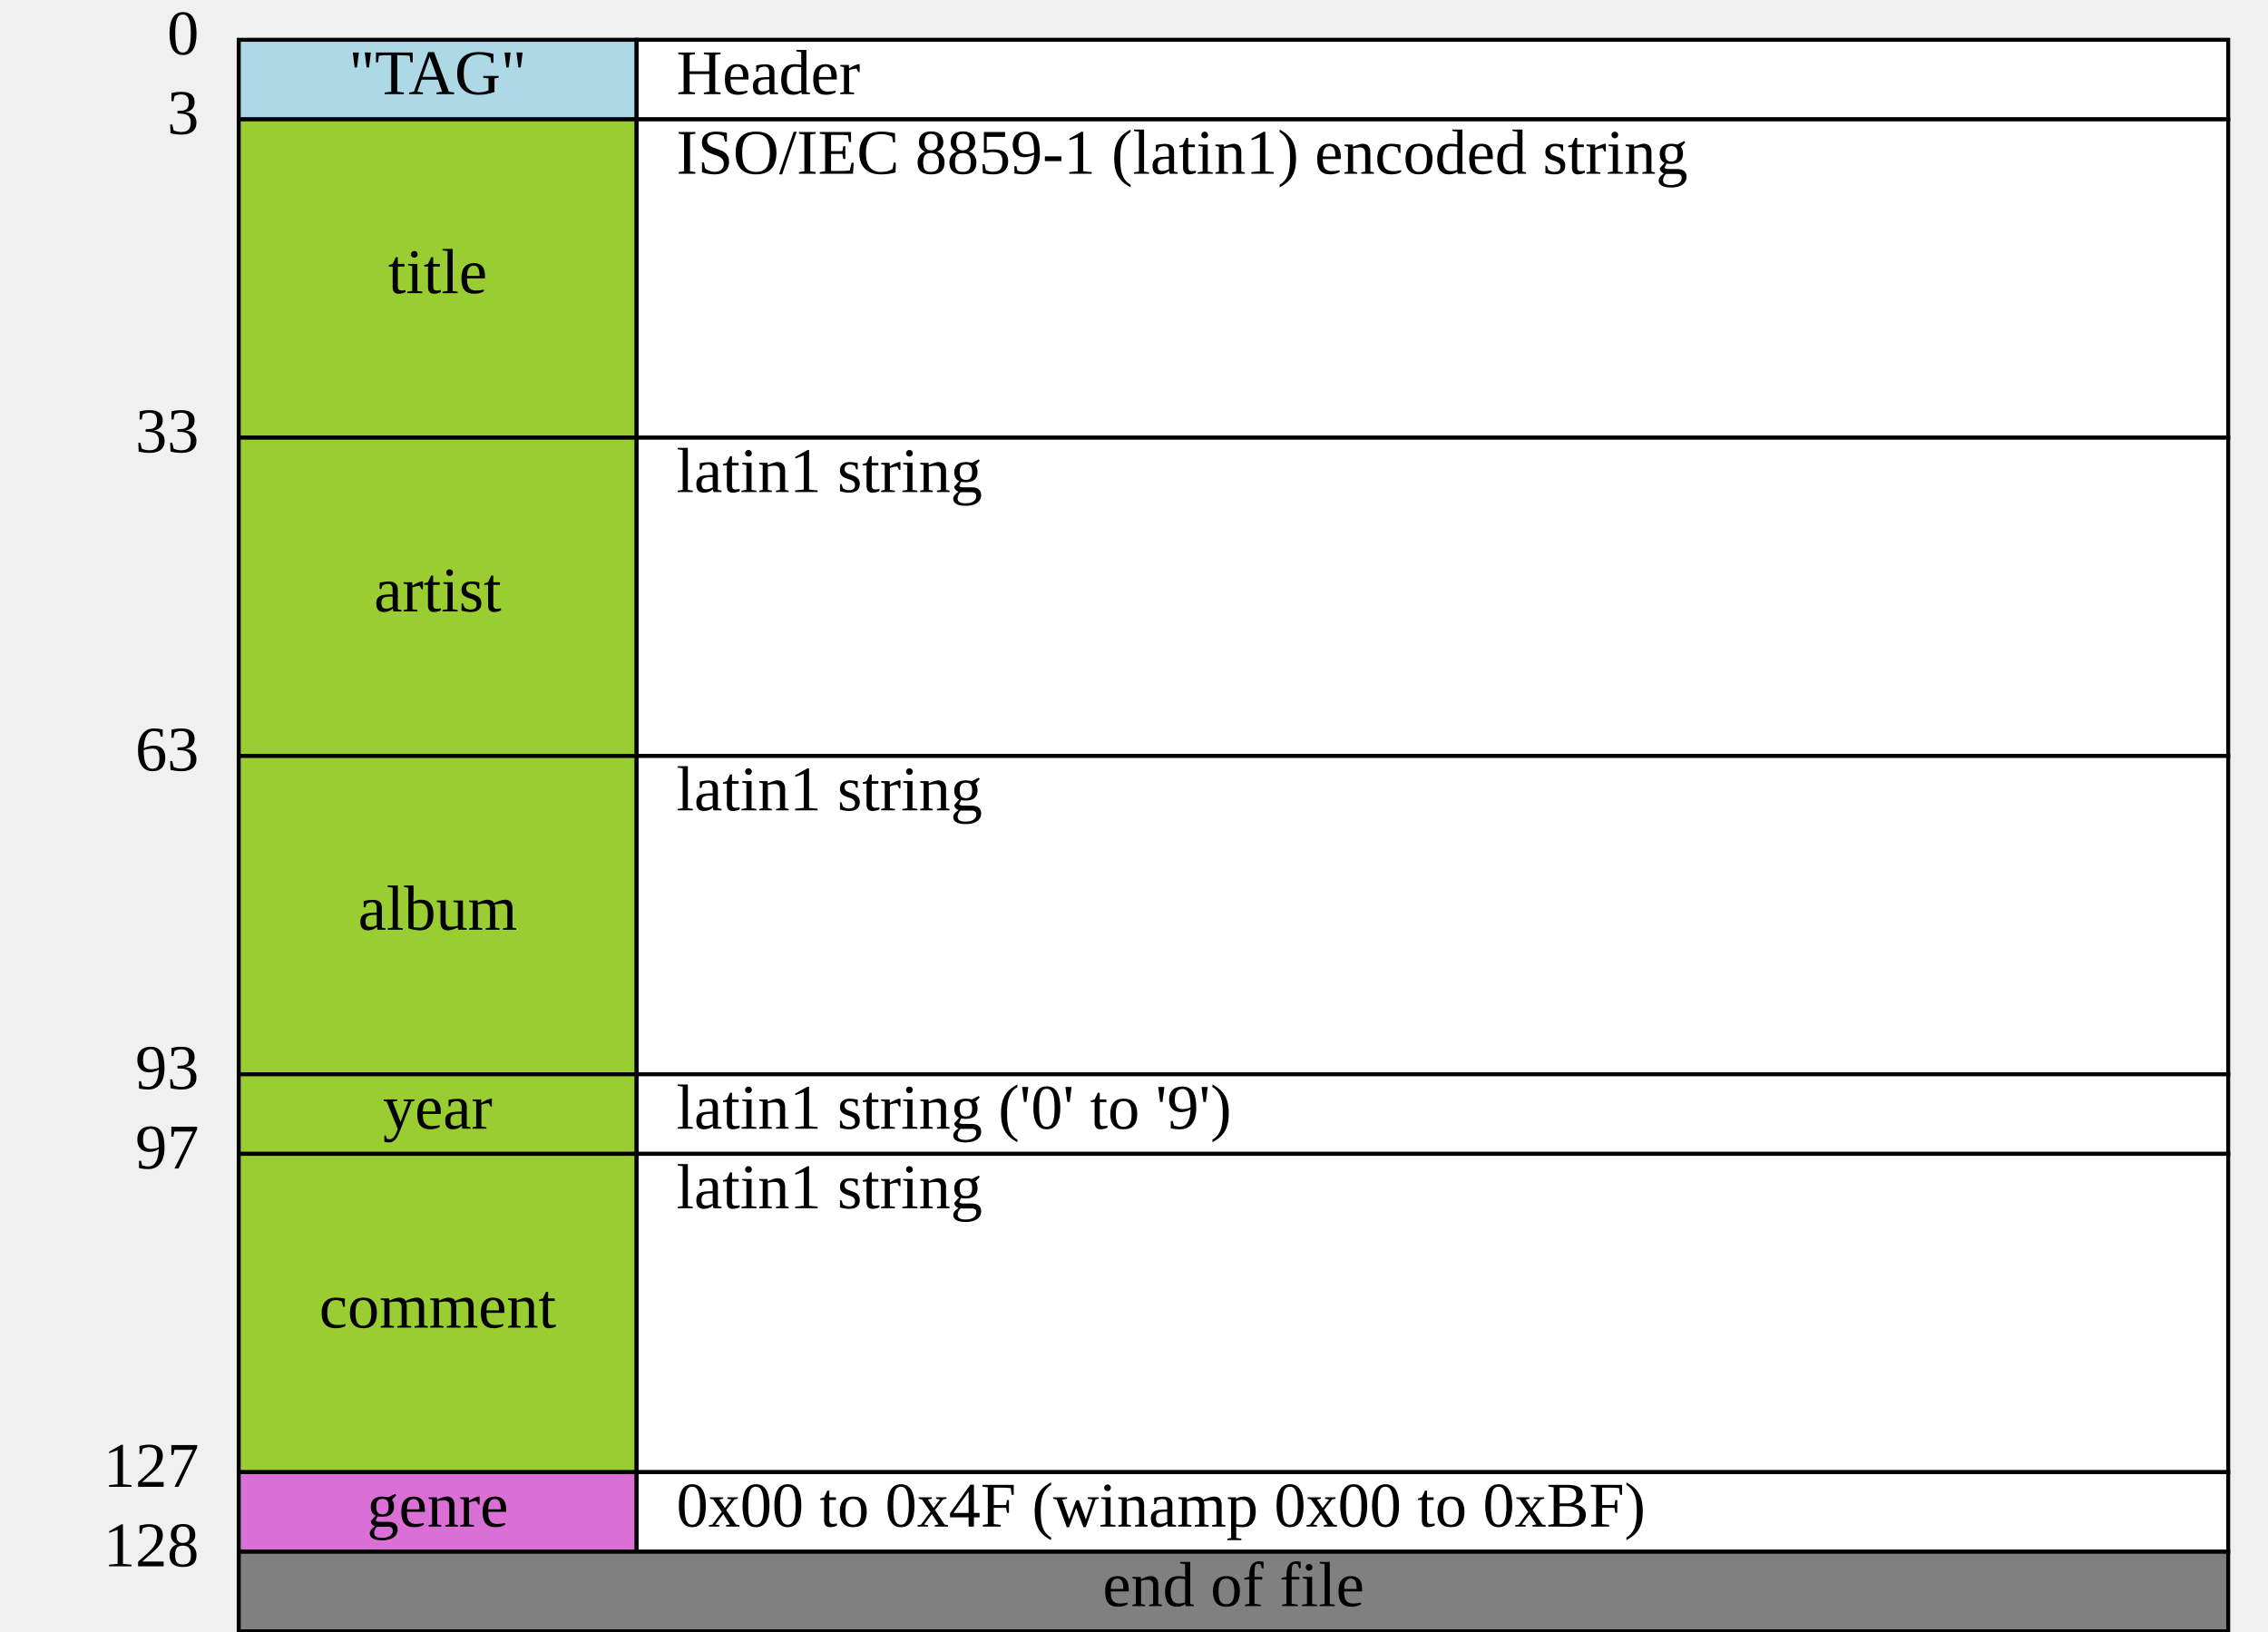
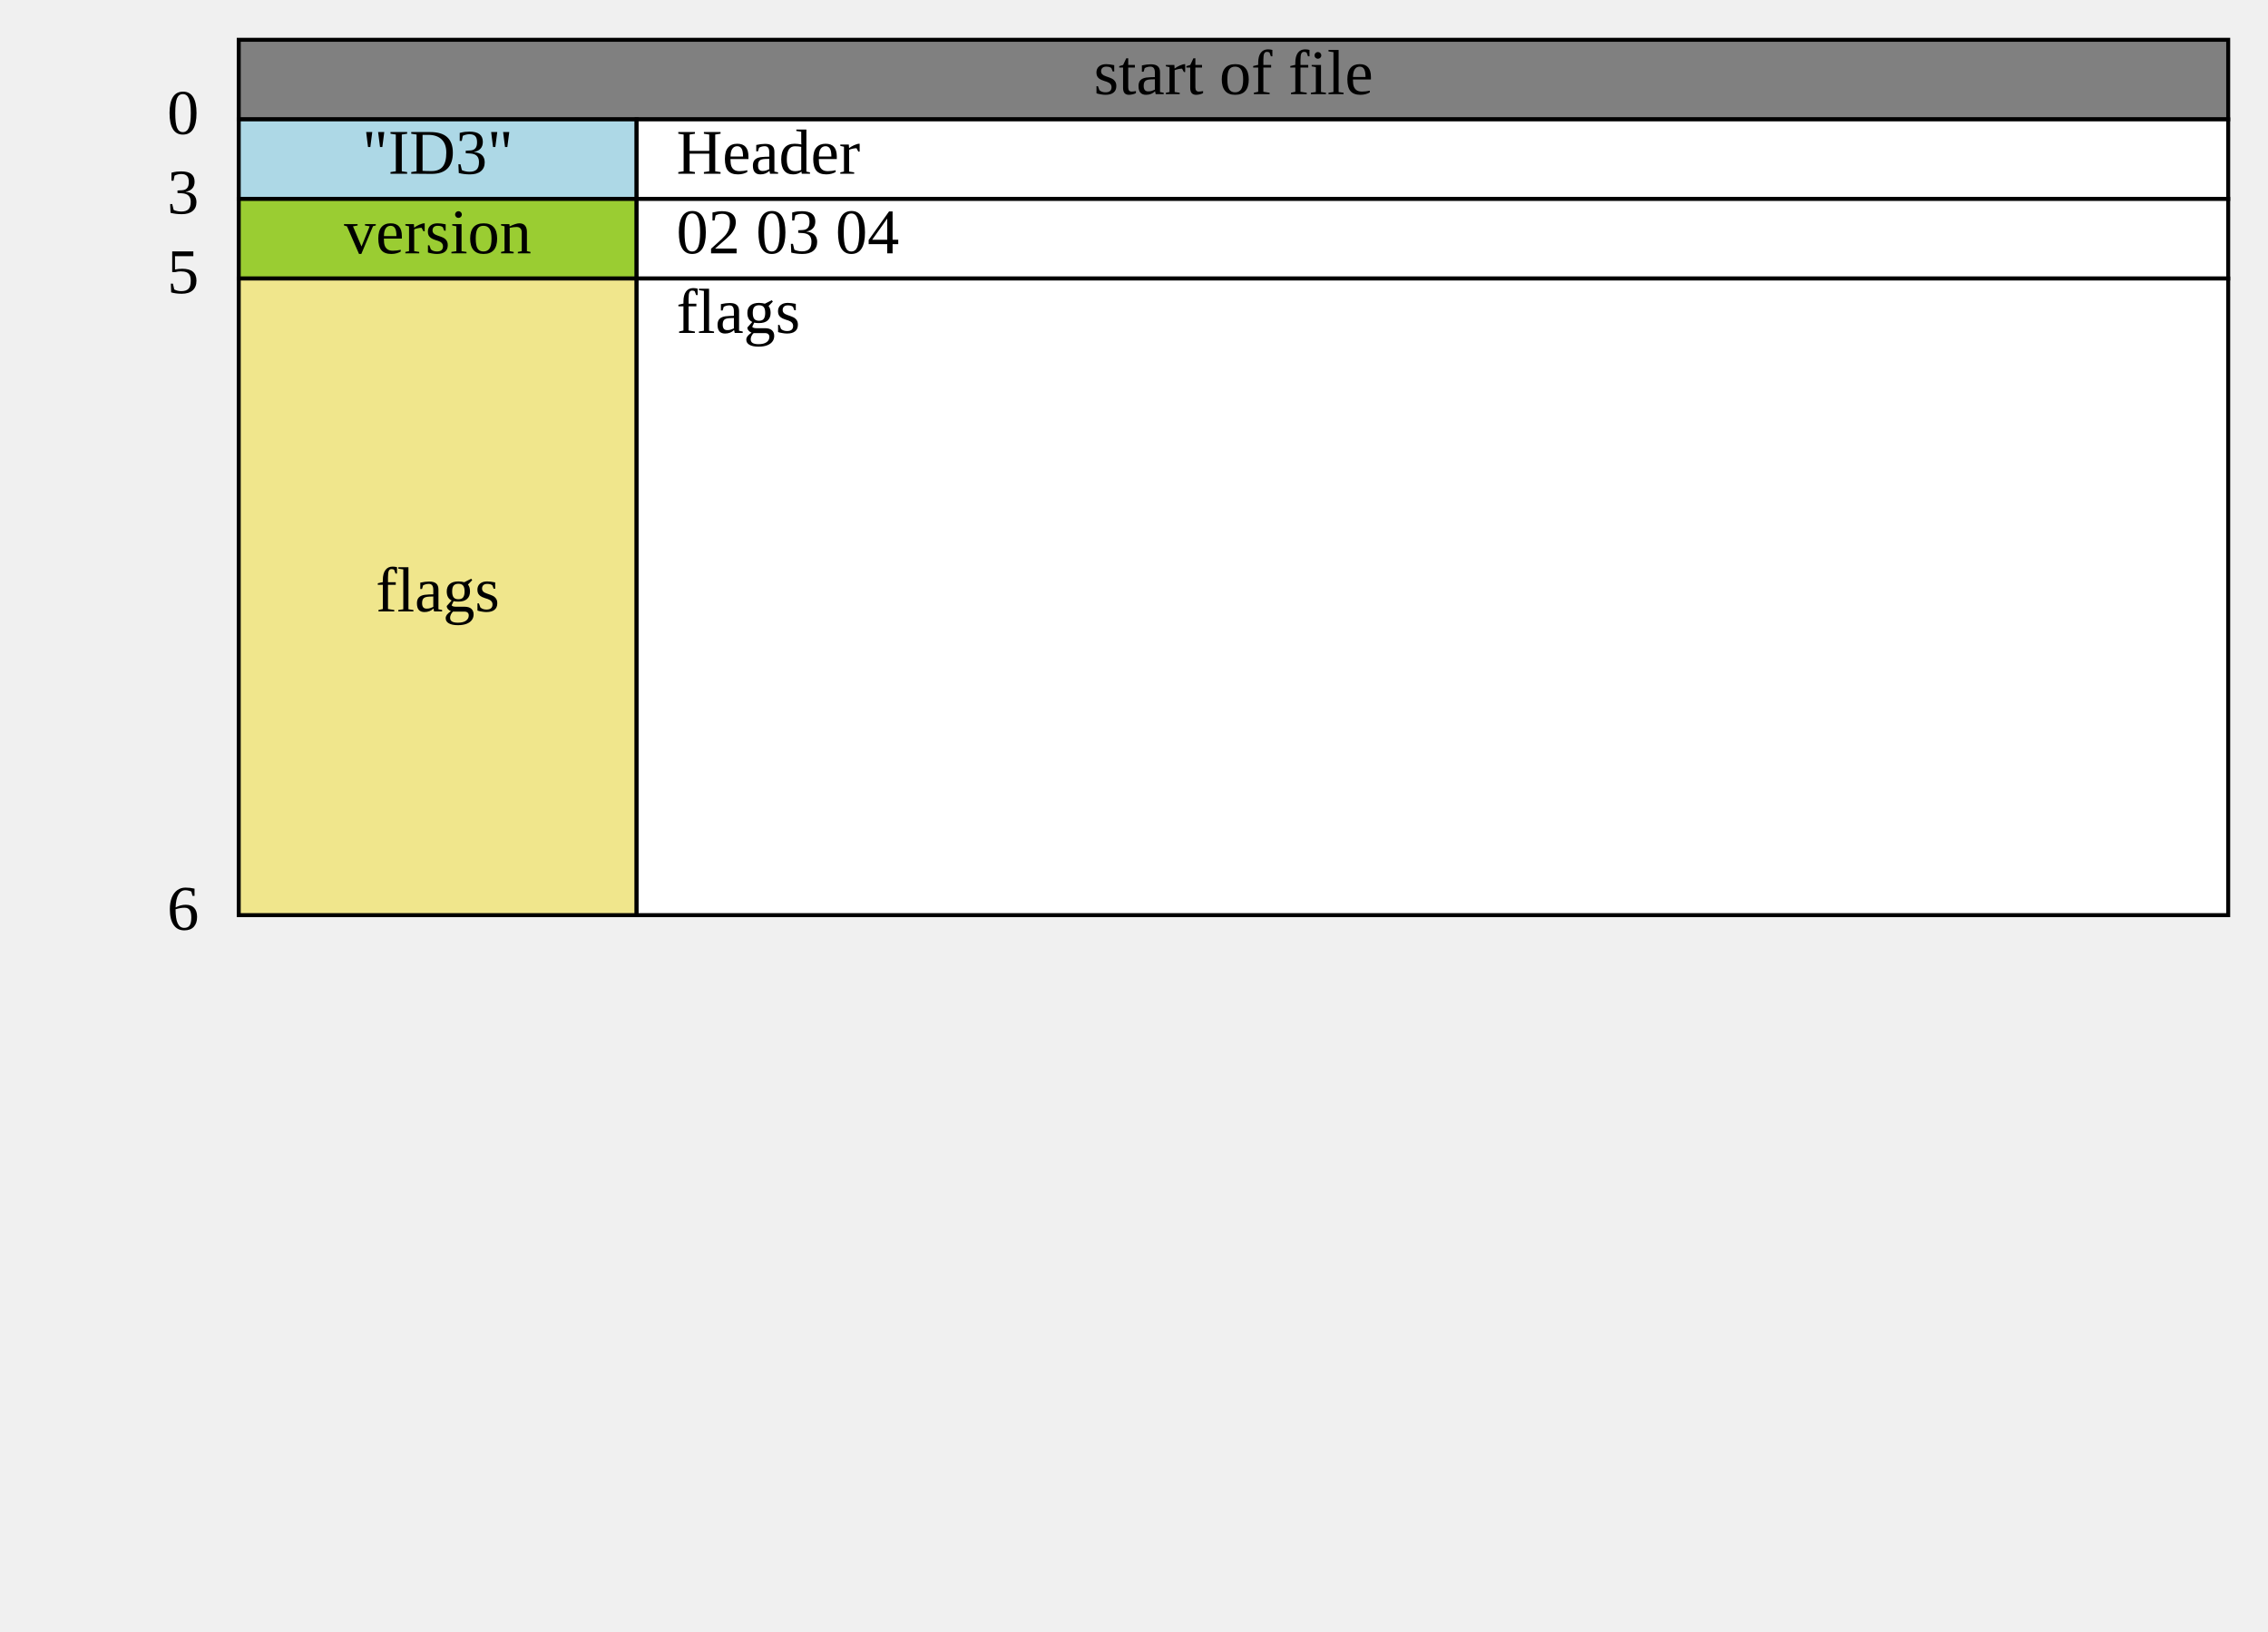
<svg xmlns="http://www.w3.org/2000/svg" viewBox="0 0 570 410">
  <style>
    rect {
      stroke: black;
      fill: white;
    }
    .con { fill: lightblue }
    .ast { fill: yellowgreen }
    .int { fill: orchid }
+     .flg { fill: khaki }
    .pos { fill: gray }
    text {
      stroke: none;
      fill: black;
      font-size: 16px;
      text-anchor: middle;
      dominant-baseline: middle;
    }
    .ofs { text-anchor: end }
    .ifo { text-anchor: start }
  </style>
-   <text x="50" y="10" class="ofs">0</text>
-   <rect x="60" y="10" height="20" width="100" class="con" />
-   <rect x="160" y="10" height="20" width="400" />
-   <text x="110" y="20">"TAG"</text>
-   <text x="170" y="20" class="ifo">Header</text>
-   <text x="50" y="30" class="ofs">3</text>
-   <rect x="60" y="30" height="80" width="100" class="ast" />
-   <rect x="160" y="30" height="80" width="400" />
-   <text x="110" y="70">title</text>
-   <text x="170" y="40" class="ifo">ISO/IEC 8859-1 (latin1) encoded string</text>
-   <text x="50" y="110" class="ofs">33</text>
-   <rect x="60" y="110" height="80" width="100" class="ast" />
-   <rect x="160" y="110" height="80" width="400" />
-   <text x="110" y="150">artist</text>
-   <text x="170" y="120" class="ifo">latin1 string</text>
-   <text x="50" y="190" class="ofs">63</text>
-   <rect x="60" y="190" height="80" width="100" class="ast" />
-   <rect x="160" y="190" height="80" width="400" />
-   <text x="110" y="230">album</text>
-   <text x="170" y="200" class="ifo">latin1 string</text>
-   <text x="50" y="270" class="ofs">93</text>
-   <rect x="60" y="270" height="20" width="100" class="ast" />
-   <rect x="160" y="270" height="20" width="400" />
-   <text x="110" y="280">year</text>
-   <text x="170" y="280" class="ifo">latin1 string ('0' to '9')</text>
-   <text x="50" y="290" class="ofs">97</text>
-   <rect x="60" y="290" height="80" width="100" class="ast" />
-   <rect x="160" y="290" height="80" width="400" />
-   <text x="110" y="330">comment</text>
-   <text x="170" y="300" class="ifo">latin1 string</text>
-   <text x="50" y="370" class="ofs">127</text>
-   <rect x="60" y="370" height="20" width="100" class="int" />
-   <rect x="160" y="370" height="20" width="400" />
-   <text x="110" y="380">genre</text>
-   <text x="170" y="380" class="ifo">0x00 to 0x4F (winamp 0x00 to 0xBF)</text>
-   <text x="50" y="390" class="ofs">128</text>
-   <rect x="60" y="390" height="20" width="500" class="pos" />
-   <text x="310" y="400">end of file</text>
+   <rect x="60" y="10" height="20" width="500" class="pos" />
+   <text x="310" y="20">start of file</text>
+   <text x="50" y="30" class="ofs">0</text>
+   <rect x="60" y="30" height="20" width="100" class="con" />
+   <rect x="160" y="30" height="20" width="400" />
+   <text x="110" y="40">"ID3"</text>
+   <text x="170" y="40" class="ifo">Header</text>
+   <text x="50" y="50" class="ofs">3</text>
+   <rect x="60" y="50" height="20" width="100" class="ast" />
+   <rect x="160" y="50" height="20" width="400" />
+   <text x="110" y="60">version</text>
+   <text x="170" y="60" class="ifo">02 03 04</text>
+   <text x="50" y="70" class="ofs">5</text>
+   <rect x="60" y="70" height="160" width="100" class="flg" />
+   <rect x="160" y="70" height="160" width="400" />
+   <text x="110" y="150">flags</text>
+   <text x="170" y="80" class="ifo">flags</text>
+   <text x="50" y="230" class="ofs">6</text>
</svg>
